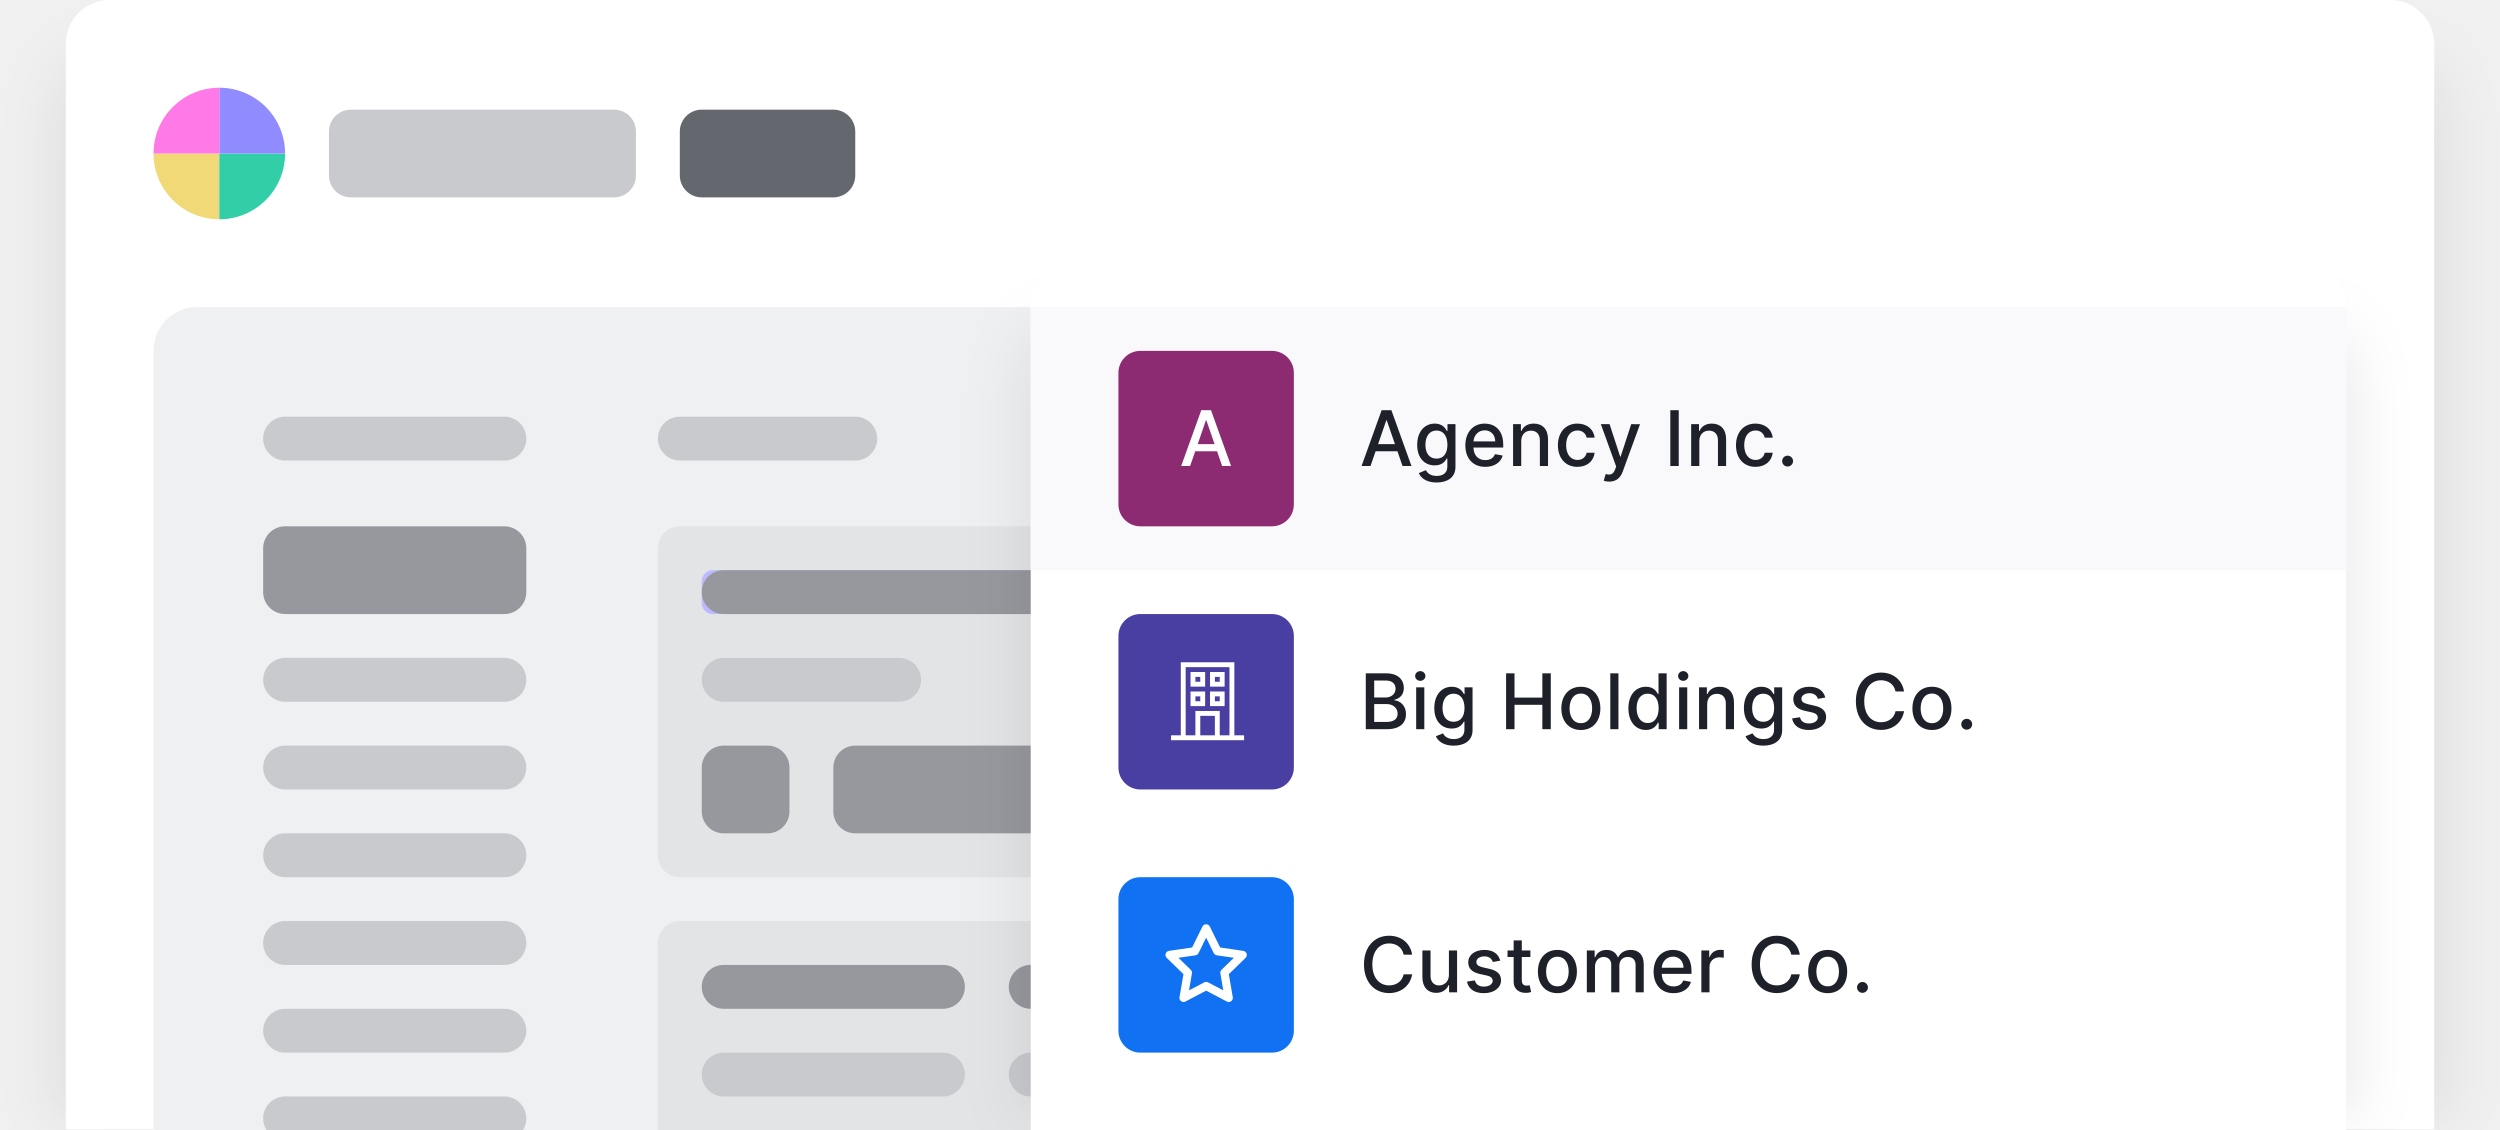
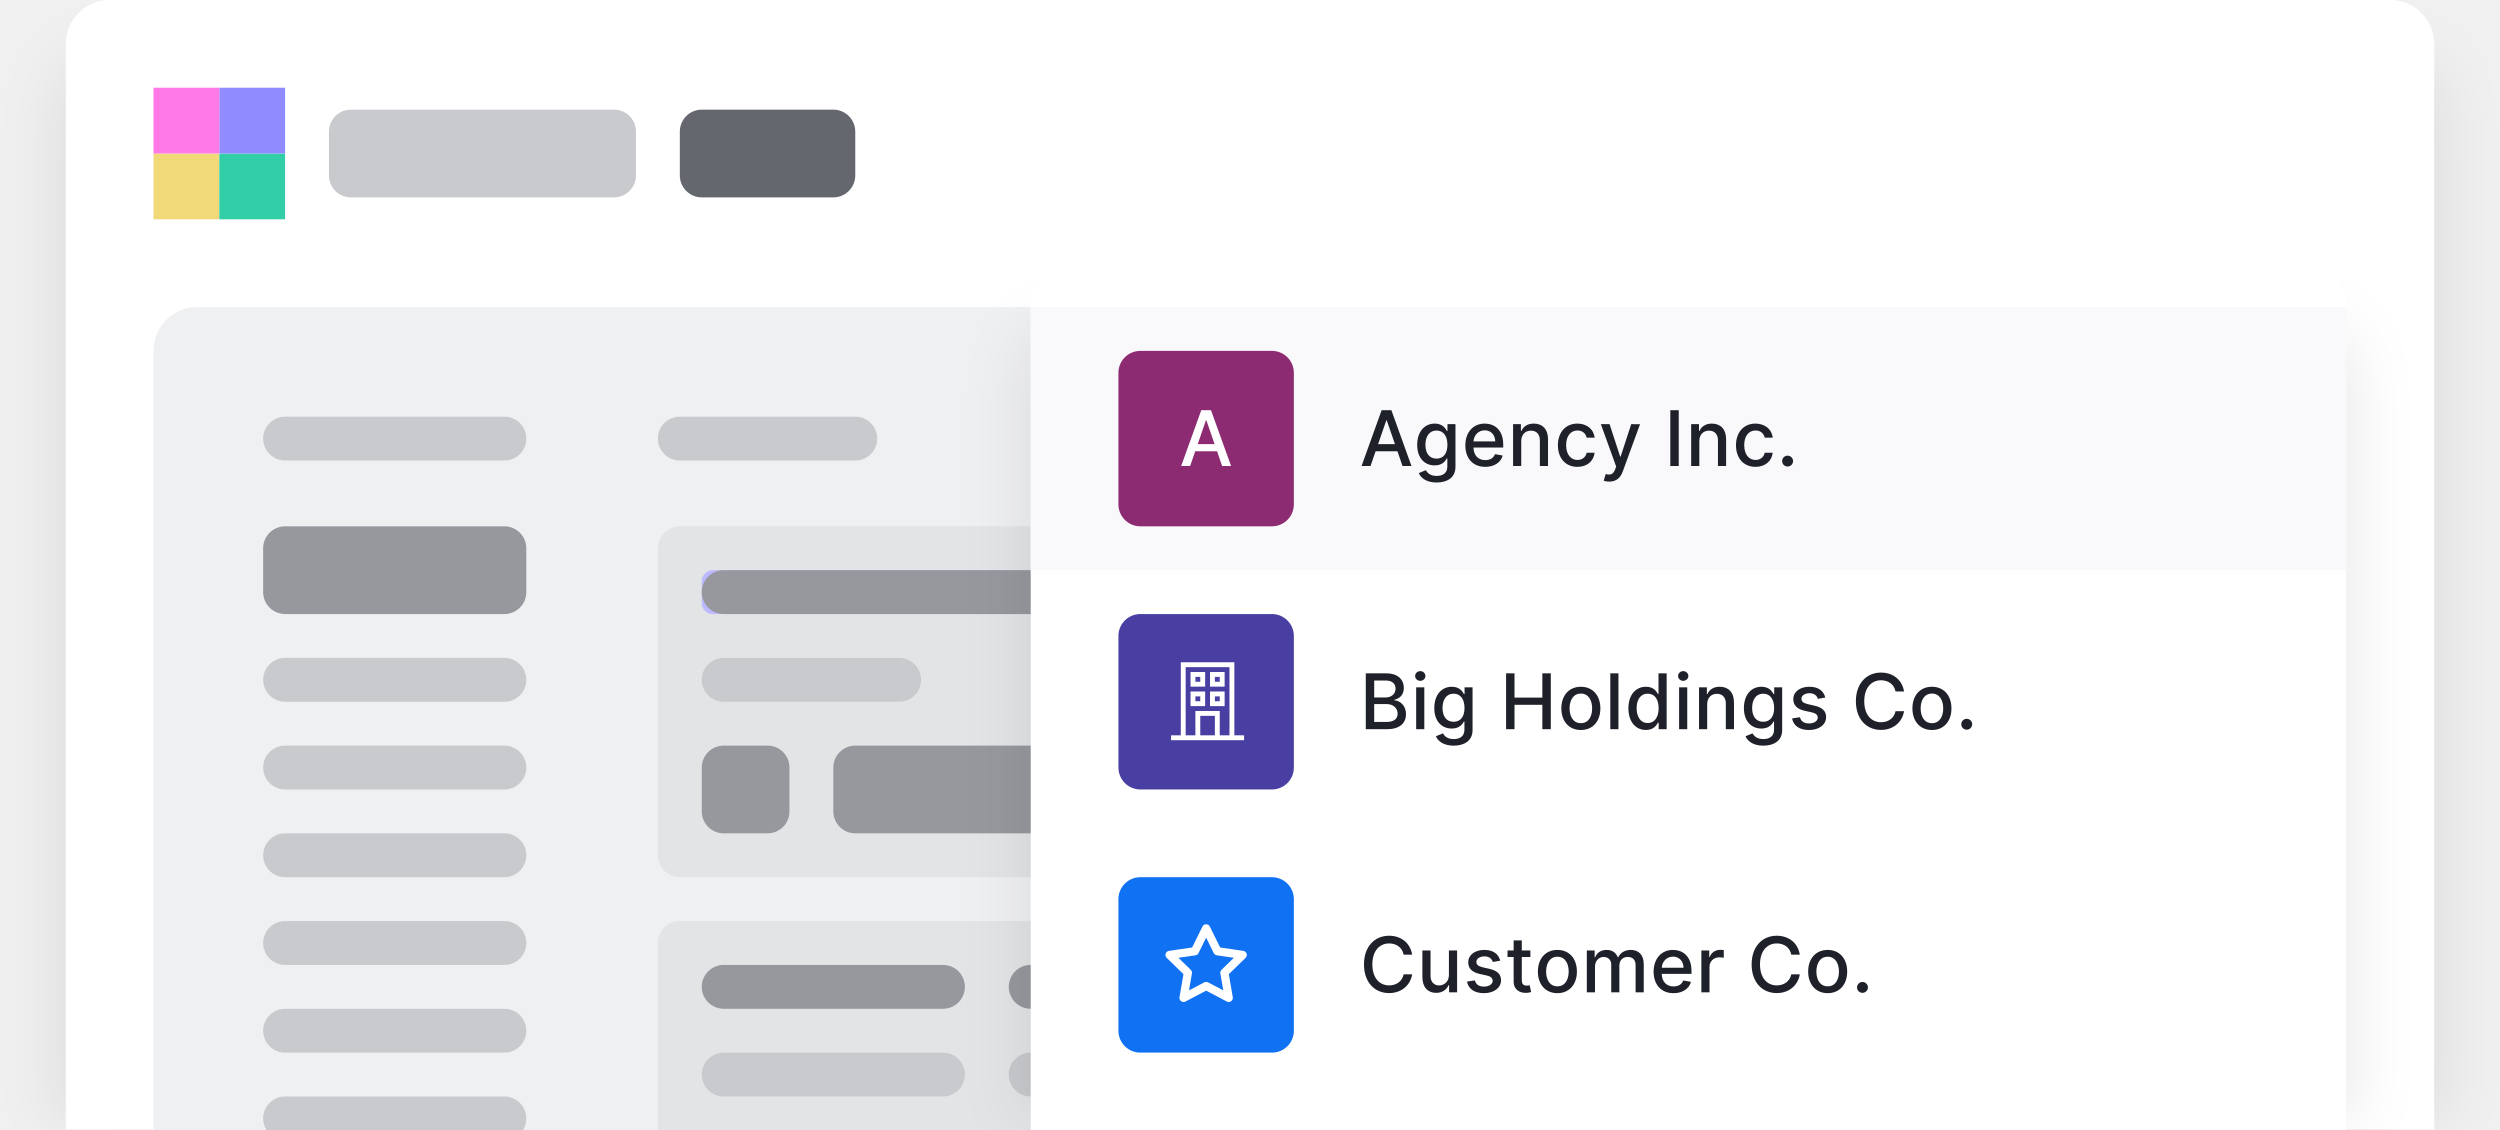
<svg xmlns="http://www.w3.org/2000/svg" width="456" height="206" viewBox="0 0 456 206" fill="none">
  <g filter="url(#filter0_d)">
    <path d="M12 8C12 3.582 15.582 0 20 0H436C440.418 0 444 3.582 444 8V206H12V8Z" fill="white" />
    <rect x="28" y="56" width="400" height="200" rx="8" fill="#EFF0F2" />
    <rect x="120" y="76" width="40" height="8" rx="4" fill="#C9CACE" />
    <rect x="120" y="168" width="288" height="72" rx="4" fill="#E3E4E6" />
    <rect x="120" y="96" width="288" height="64" rx="4" fill="#E3E4E6" />
    <rect x="128" y="104" width="272" height="8" rx="2" fill="#BCBAFF" />
    <rect x="128" y="104" width="120" height="8" rx="4" fill="#96989D" />
    <rect x="128" y="120" width="40" height="8" rx="4" fill="#C9CACE" />
    <rect x="224" y="120" width="48" height="8" rx="2" fill="#C9CACE" />
    <rect x="320" y="120" width="48" height="8" rx="2" fill="#C9CACE" />
    <rect x="128" y="136" width="16" height="16" rx="4" fill="#96989D" />
    <rect x="152" y="136" width="64" height="16" rx="4" fill="#96989D" />
    <rect x="248" y="136" width="64" height="16" rx="2" fill="#C9CACE" />
    <rect x="344" y="136" width="56" height="16" rx="2" fill="#C9CACE" />
    <rect x="128" y="176" width="48" height="8" rx="4" fill="#96989D" />
    <rect x="128" y="192" width="48" height="8" rx="4" fill="#C9CACE" />
    <rect x="224" y="136" width="16" height="16" rx="2" fill="#635DFF" />
    <rect x="184" y="176" width="80" height="8" rx="4" fill="#96989D" />
    <rect x="184" y="192" width="80" height="8" rx="4" fill="#C9CACE" />
    <rect x="320" y="136" width="16" height="16" rx="2" fill="#635DFF" />
    <rect x="272" y="176" width="56" height="8" rx="2" fill="#13A688" />
    <rect x="272" y="192" width="56" height="8" rx="2" fill="#D03C38" />
    <rect x="336" y="176" width="40" height="8" rx="2" fill="#C9CACE" />
    <rect x="336" y="192" width="40" height="8" rx="2" fill="#C9CACE" />
    <rect x="384" y="176" width="16" height="8" rx="2" fill="#C9CACE" />
    <rect x="384" y="192" width="16" height="8" rx="2" fill="#C9CACE" />
    <rect x="48" y="76" width="48" height="8" rx="4" fill="#C9CACE" />
    <rect x="384" y="76" width="24" height="8" rx="2" fill="#96989D" />
    <rect x="352" y="76" width="24" height="8" rx="2" fill="#96989D" />
    <path fillRule="evenodd" clipRule="evenodd" d="M52 120C49.791 120 48 121.791 48 124C48 126.209 49.791 128 52 128H91.999C94.208 128 95.999 126.209 95.999 124C95.999 121.791 94.208 120 91.999 120H52ZM52 136C49.791 136 48 137.791 48 140C48 142.209 49.791 144 52 144H91.999C94.208 144 95.999 142.209 95.999 140C95.999 137.791 94.208 136 91.999 136H52ZM48 156C48 153.791 49.791 152 52 152H91.999C94.208 152 95.999 153.791 95.999 156C95.999 158.209 94.208 160 91.999 160H52C49.791 160 48 158.209 48 156ZM52 168C49.791 168 48 169.791 48 172C48 174.209 49.791 176 52 176H91.999C94.208 176 95.999 174.209 95.999 172C95.999 169.791 94.208 168 91.999 168H52ZM48 188C48 185.791 49.791 184 52 184H91.999C94.208 184 95.999 185.791 95.999 188C95.999 190.209 94.208 192 91.999 192H52C49.791 192 48 190.209 48 188ZM52 200C49.791 200 48 201.791 48 204C48 206.209 49.791 208 52 208H91.999C94.208 208 95.999 206.209 95.999 204C95.999 201.791 94.208 200 91.999 200H52Z" fill="#C9CACE" />
    <rect x="48" y="96" width="48" height="16" rx="4" fill="#96989D" />
-     <g clip-path="url(#clip0)">
+     <g clipPath="url(#clip0)">
      <path d="M28 28L40 28V40H28L28 28Z" fill="#F1D977" />
      <path d="M52 40L40 40L40 28L52 28L52 40Z" fill="#31CEA8" />
      <path d="M40 16L52 16V28H40V16Z" fill="#908BFF" />
      <path d="M40 28L28 28L28 16L40 16L40 28Z" fill="#FF79E7" />
    </g>
    <rect x="60" y="20" width="56" height="16" rx="4" fill="#C9CACE" />
    <rect x="124" y="20" width="32" height="16" rx="4" fill="#65676E" />
    <g filter="url(#filter1_d)">
      <rect x="188" y="48" width="240" height="296" rx="8" fill="white" />
      <rect x="188" y="56" width="240" height="48" fill="#F9F9FB" />
      <rect x="204" y="64" width="32" height="32" rx="4" fill="#8D2B72" />
      <path d="M217.077 85L218.012 82.305H221.989L222.919 85H224.55L220.886 74.818H219.111L215.447 85H217.077ZM218.459 81.013L219.961 76.668H220.04L221.542 81.013H218.459Z" fill="white" />
      <path d="M249.979 85L250.913 82.305H254.891L255.82 85H257.451L253.787 74.818H252.012L248.348 85H249.979ZM251.361 81.013L252.862 76.668H252.942L254.443 81.013H251.361ZM262.031 88.008C263.975 88.008 265.476 87.118 265.476 85.169V77.364H264.019V78.602H263.91C263.646 78.129 263.119 77.264 261.698 77.264C259.853 77.264 258.496 78.721 258.496 81.152C258.496 83.588 259.883 84.886 261.688 84.886C263.09 84.886 263.632 84.095 263.9 83.608H263.994V85.109C263.994 86.288 263.174 86.81 262.046 86.81C260.808 86.81 260.325 86.188 260.062 85.766L258.784 86.293C259.187 87.212 260.206 88.008 262.031 88.008ZM262.016 83.653C260.688 83.653 259.997 82.633 259.997 81.132C259.997 79.665 260.673 78.527 262.016 78.527C263.313 78.527 264.009 79.586 264.009 81.132C264.009 82.708 263.298 83.653 262.016 83.653ZM270.911 85.154C272.576 85.154 273.755 84.334 274.093 83.091L272.686 82.837C272.417 83.558 271.771 83.926 270.926 83.926C269.653 83.926 268.798 83.101 268.758 81.629H274.187V81.102C274.187 78.343 272.537 77.264 270.806 77.264C268.679 77.264 267.277 78.885 267.277 81.231C267.277 83.603 268.659 85.154 270.911 85.154ZM268.763 80.516C268.823 79.432 269.608 78.492 270.816 78.492C271.97 78.492 272.725 79.347 272.73 80.516H268.763ZM277.473 80.466C277.473 79.248 278.219 78.552 279.253 78.552C280.262 78.552 280.873 79.213 280.873 80.322V85H282.36V80.143C282.36 78.254 281.321 77.264 279.76 77.264C278.611 77.264 277.861 77.796 277.508 78.606H277.413V77.364H275.986V85H277.473V80.466ZM287.72 85.154C289.525 85.154 290.693 84.07 290.857 82.584H289.411C289.222 83.409 288.58 83.896 287.73 83.896C286.472 83.896 285.662 82.847 285.662 81.182C285.662 79.546 286.487 78.517 287.73 78.517C288.675 78.517 289.251 79.114 289.411 79.829H290.857C290.698 78.288 289.44 77.264 287.705 77.264C285.553 77.264 284.161 78.885 284.161 81.217C284.161 83.519 285.503 85.154 287.72 85.154ZM293.537 87.844C294.765 87.844 295.545 87.202 295.983 86.019L299.14 77.379L297.534 77.364L295.6 83.29H295.52L293.586 77.364H291.995L294.789 85.099L294.605 85.606C294.228 86.596 293.696 86.685 292.88 86.462L292.522 87.68C292.701 87.764 293.089 87.844 293.537 87.844ZM306.201 74.818H304.665V85H306.201V74.818ZM309.955 80.466C309.955 79.248 310.701 78.552 311.735 78.552C312.744 78.552 313.356 79.213 313.356 80.322V85H314.842V80.143C314.842 78.254 313.803 77.264 312.242 77.264C311.094 77.264 310.343 77.796 309.99 78.606H309.896V77.364H308.469V85H309.955V80.466ZM320.203 85.154C322.007 85.154 323.176 84.07 323.34 82.584H321.893C321.704 83.409 321.063 83.896 320.213 83.896C318.955 83.896 318.144 82.847 318.144 81.182C318.144 79.546 318.97 78.517 320.213 78.517C321.157 78.517 321.734 79.114 321.893 79.829H323.34C323.181 78.288 321.923 77.264 320.188 77.264C318.035 77.264 316.643 78.885 316.643 81.217C316.643 83.519 317.985 85.154 320.203 85.154ZM326.059 85.094C326.601 85.094 327.053 84.652 327.053 84.1C327.053 83.558 326.601 83.111 326.059 83.111C325.512 83.111 325.064 83.558 325.064 84.1C325.064 84.652 325.512 85.094 326.059 85.094Z" fill="#1E212A" />
      <rect x="204" y="112" width="32" height="32" rx="4" fill="#493FA3" />
      <path fillRule="evenodd" clipRule="evenodd" d="M225.146 135.012H222.482H218.041H215.376H213.6V134.124H215.376V120.8H225.146V134.124H226.923V135.012H225.146ZM218.929 134.124H221.594V130.571H218.929V134.124ZM224.258 121.688H216.265V134.124H218.041V129.683H222.482V134.124H224.258V121.688ZM220.706 126.13H223.37V128.794H220.706V126.13ZM221.594 127.906H222.482V127.018H221.594V127.906ZM220.706 122.576H223.37V125.242H220.706V122.576ZM221.594 124.353H222.482V123.464H221.594V124.353ZM217.153 126.13H219.817V128.794H217.153V126.13ZM218.041 127.906H218.929V127.018H218.041V127.906ZM217.153 122.576H219.817V125.242H217.153V122.576ZM218.041 124.353H218.929V123.464H218.041V124.353Z" fill="white" />
      <path d="M249.119 133H253.021C255.388 133 256.457 131.822 256.457 130.261C256.457 128.685 255.353 127.795 254.344 127.74V127.641C255.278 127.402 256.059 126.766 256.059 125.493C256.059 123.987 255.015 122.818 252.847 122.818H249.119V133ZM250.655 131.683V128.421H252.927C254.16 128.421 254.93 129.217 254.93 130.186C254.93 131.041 254.349 131.683 252.872 131.683H250.655ZM250.655 127.223V124.126H252.753C253.971 124.126 254.553 124.767 254.553 125.612C254.553 126.597 253.747 127.223 252.713 127.223H250.655ZM258.309 133H259.796V125.364H258.309V133ZM259.06 124.185C259.572 124.185 260 123.788 260 123.3C260 122.813 259.572 122.411 259.06 122.411C258.543 122.411 258.121 122.813 258.121 123.3C258.121 123.788 258.543 124.185 259.06 124.185ZM265.147 136.008C267.091 136.008 268.593 135.118 268.593 133.169V125.364H267.136V126.602H267.027C266.763 126.129 266.236 125.264 264.814 125.264C262.97 125.264 261.613 126.721 261.613 129.152C261.613 131.588 263 132.886 264.804 132.886C266.206 132.886 266.748 132.095 267.017 131.608H267.111V133.109C267.111 134.288 266.291 134.81 265.162 134.81C263.924 134.81 263.442 134.188 263.179 133.766L261.901 134.293C262.304 135.212 263.323 136.008 265.147 136.008ZM265.133 131.653C263.805 131.653 263.114 130.634 263.114 129.132C263.114 127.665 263.79 126.527 265.133 126.527C266.43 126.527 267.126 127.586 267.126 129.132C267.126 130.708 266.415 131.653 265.133 131.653ZM274.711 133H276.247V128.56H281.323V133H282.864V122.818H281.323V127.243H276.247V122.818H274.711V133ZM288.349 133.154C290.501 133.154 291.908 131.578 291.908 129.217C291.908 126.84 290.501 125.264 288.349 125.264C286.196 125.264 284.789 126.84 284.789 129.217C284.789 131.578 286.196 133.154 288.349 133.154ZM288.354 131.906C286.947 131.906 286.29 130.678 286.29 129.212C286.29 127.75 286.947 126.507 288.354 126.507C289.751 126.507 290.407 127.75 290.407 129.212C290.407 130.678 289.751 131.906 288.354 131.906ZM295.204 122.818H293.718V133H295.204V122.818ZM300.213 133.149C301.605 133.149 302.152 132.299 302.42 131.812H302.544V133H303.996V122.818H302.51V126.602H302.42C302.152 126.129 301.644 125.264 300.223 125.264C298.378 125.264 297.021 126.721 297.021 129.197C297.021 131.668 298.358 133.149 300.213 133.149ZM300.541 131.881C299.213 131.881 298.522 130.713 298.522 129.182C298.522 127.665 299.198 126.527 300.541 126.527C301.838 126.527 302.534 127.586 302.534 129.182C302.534 130.788 301.823 131.881 300.541 131.881ZM306.268 133H307.754V125.364H306.268V133ZM307.018 124.185C307.53 124.185 307.958 123.788 307.958 123.3C307.958 122.813 307.53 122.411 307.018 122.411C306.501 122.411 306.079 122.813 306.079 123.3C306.079 123.788 306.501 124.185 307.018 124.185ZM311.39 128.466C311.39 127.248 312.136 126.552 313.17 126.552C314.18 126.552 314.791 127.213 314.791 128.322V133H316.278V128.143C316.278 126.254 315.238 125.264 313.677 125.264C312.529 125.264 311.778 125.796 311.425 126.607H311.331V125.364H309.904V133H311.39V128.466ZM321.623 136.008C323.567 136.008 325.068 135.118 325.068 133.169V125.364H323.612V126.602H323.502C323.239 126.129 322.712 125.264 321.29 125.264C319.445 125.264 318.088 126.721 318.088 129.152C318.088 131.588 319.475 132.886 321.28 132.886C322.682 132.886 323.224 132.095 323.492 131.608H323.587V133.109C323.587 134.288 322.766 134.81 321.638 134.81C320.4 134.81 319.918 134.188 319.654 133.766L318.376 134.293C318.779 135.212 319.798 136.008 321.623 136.008ZM321.608 131.653C320.281 131.653 319.589 130.634 319.589 129.132C319.589 127.665 320.266 126.527 321.608 126.527C322.906 126.527 323.602 127.586 323.602 129.132C323.602 130.708 322.891 131.653 321.608 131.653ZM332.934 127.228C332.626 126.04 331.696 125.264 330.046 125.264C328.32 125.264 327.097 126.174 327.097 127.526C327.097 128.61 327.754 129.331 329.186 129.649L330.478 129.933C331.214 130.097 331.557 130.425 331.557 130.902C331.557 131.494 330.926 131.956 329.951 131.956C329.061 131.956 328.489 131.573 328.311 130.822L326.874 131.041C327.122 132.393 328.246 133.154 329.961 133.154C331.806 133.154 333.083 132.175 333.083 130.793C333.083 129.714 332.397 129.048 330.995 128.724L329.782 128.446C328.942 128.247 328.579 127.964 328.584 127.447C328.579 126.86 329.215 126.442 330.061 126.442C330.985 126.442 331.413 126.955 331.587 127.467L332.934 127.228ZM347.299 126.129C346.951 123.952 345.245 122.679 343.093 122.679C340.458 122.679 338.514 124.653 338.514 127.909C338.514 131.165 340.448 133.139 343.093 133.139C345.33 133.139 346.966 131.737 347.299 129.724L345.748 129.719C345.484 131.021 344.39 131.737 343.103 131.737C341.358 131.737 340.04 130.4 340.04 127.909C340.04 125.438 341.353 124.081 343.108 124.081C344.405 124.081 345.494 124.812 345.748 126.129H347.299ZM352.384 133.154C354.537 133.154 355.944 131.578 355.944 129.217C355.944 126.84 354.537 125.264 352.384 125.264C350.232 125.264 348.825 126.84 348.825 129.217C348.825 131.578 350.232 133.154 352.384 133.154ZM352.389 131.906C350.982 131.906 350.326 130.678 350.326 129.212C350.326 127.75 350.982 126.507 352.389 126.507C353.786 126.507 354.443 127.75 354.443 129.212C354.443 130.678 353.786 131.906 352.389 131.906ZM358.733 133.094C359.275 133.094 359.727 132.652 359.727 132.1C359.727 131.558 359.275 131.111 358.733 131.111C358.186 131.111 357.738 131.558 357.738 132.1C357.738 132.652 358.186 133.094 358.733 133.094Z" fill="#1E212A" />
      <rect x="204" y="160" width="32" height="32" rx="4" fill="#1071F2" />
      <path fillRule="evenodd" clipRule="evenodd" d="M220 169.333L222.06 173.507L226.667 174.18L223.333 177.427L224.12 182.013L220 179.847L215.88 182.013L216.667 177.427L213.333 174.18L217.94 173.507L220 169.333V169.333Z" stroke="white" stroke-width="1.5" stroke-linecap="round" stroke-linejoin="round" />
      <path d="M257.575 174.129C257.227 171.952 255.522 170.679 253.369 170.679C250.734 170.679 248.79 172.653 248.79 175.909C248.79 179.165 250.724 181.139 253.369 181.139C255.607 181.139 257.242 179.737 257.575 177.724L256.024 177.719C255.761 179.021 254.667 179.737 253.379 179.737C251.634 179.737 250.317 178.4 250.317 175.909C250.317 173.438 251.629 172.081 253.384 172.081C254.682 172.081 255.771 172.812 256.024 174.129H257.575ZM264.282 177.833C264.287 179.131 263.322 179.747 262.487 179.747C261.567 179.747 260.931 179.081 260.931 178.042V173.364H259.444V178.221C259.444 180.115 260.483 181.099 261.95 181.099C263.098 181.099 263.879 180.493 264.232 179.678H264.311V181H265.773V173.364H264.282V177.833ZM273.643 175.228C273.334 174.04 272.405 173.264 270.754 173.264C269.029 173.264 267.806 174.174 267.806 175.526C267.806 176.61 268.462 177.331 269.894 177.649L271.187 177.933C271.923 178.097 272.266 178.425 272.266 178.902C272.266 179.494 271.634 179.956 270.66 179.956C269.77 179.956 269.198 179.573 269.019 178.822L267.582 179.041C267.831 180.393 268.954 181.154 270.67 181.154C272.514 181.154 273.792 180.175 273.792 178.793C273.792 177.714 273.106 177.048 271.704 176.724L270.491 176.446C269.65 176.247 269.288 175.964 269.293 175.447C269.288 174.86 269.924 174.442 270.769 174.442C271.694 174.442 272.121 174.955 272.295 175.467L273.643 175.228ZM279.141 173.364H277.575V171.534H276.088V173.364H274.97V174.557H276.088V179.066C276.083 180.453 277.142 181.124 278.316 181.099C278.788 181.094 279.106 181.005 279.28 180.94L279.012 179.712C278.912 179.732 278.728 179.777 278.49 179.777C278.007 179.777 277.575 179.618 277.575 178.758V174.557H279.141V173.364ZM284.07 181.154C286.223 181.154 287.629 179.578 287.629 177.217C287.629 174.84 286.223 173.264 284.07 173.264C281.917 173.264 280.51 174.84 280.51 177.217C280.51 179.578 281.917 181.154 284.07 181.154ZM284.075 179.906C282.668 179.906 282.012 178.678 282.012 177.212C282.012 175.75 282.668 174.507 284.075 174.507C285.472 174.507 286.128 175.75 286.128 177.212C286.128 178.678 285.472 179.906 284.075 179.906ZM289.439 181H290.925V176.292C290.925 175.263 291.646 174.547 292.491 174.547C293.317 174.547 293.888 175.094 293.888 175.924V181H295.37V176.133C295.37 175.213 295.932 174.547 296.901 174.547C297.687 174.547 298.333 174.984 298.333 176.018V181H299.819V175.879C299.819 174.134 298.845 173.264 297.463 173.264C296.364 173.264 295.539 173.791 295.171 174.607H295.091C294.758 173.771 294.057 173.264 293.038 173.264C292.029 173.264 291.278 173.766 290.96 174.607H290.866V173.364H289.439V181ZM305.253 181.154C306.918 181.154 308.097 180.334 308.435 179.091L307.028 178.837C306.759 179.558 306.113 179.926 305.268 179.926C303.995 179.926 303.14 179.101 303.1 177.629H308.529V177.102C308.529 174.343 306.879 173.264 305.149 173.264C303.021 173.264 301.619 174.885 301.619 177.232C301.619 179.603 303.001 181.154 305.253 181.154ZM303.105 176.516C303.165 175.432 303.95 174.492 305.159 174.492C306.312 174.492 307.068 175.347 307.073 176.516H303.105ZM310.329 181H311.815V176.337C311.815 175.337 312.586 174.616 313.64 174.616C313.948 174.616 314.296 174.671 314.415 174.706V173.284C314.266 173.264 313.973 173.249 313.784 173.249C312.889 173.249 312.123 173.756 311.845 174.577H311.765V173.364H310.329V181ZM328.283 174.129C327.935 171.952 326.229 170.679 324.077 170.679C321.442 170.679 319.498 172.653 319.498 175.909C319.498 179.165 321.432 181.139 324.077 181.139C326.314 181.139 327.95 179.737 328.283 177.724L326.732 177.719C326.468 179.021 325.374 179.737 324.087 179.737C322.342 179.737 321.024 178.4 321.024 175.909C321.024 173.438 322.337 172.081 324.092 172.081C325.389 172.081 326.478 172.812 326.732 174.129H328.283ZM333.368 181.154C335.521 181.154 336.928 179.578 336.928 177.217C336.928 174.84 335.521 173.264 333.368 173.264C331.216 173.264 329.809 174.84 329.809 177.217C329.809 179.578 331.216 181.154 333.368 181.154ZM333.373 179.906C331.966 179.906 331.31 178.678 331.31 177.212C331.31 175.75 331.966 174.507 333.373 174.507C334.77 174.507 335.426 175.75 335.426 177.212C335.426 178.678 334.77 179.906 333.373 179.906ZM339.717 181.094C340.258 181.094 340.711 180.652 340.711 180.1C340.711 179.558 340.258 179.111 339.717 179.111C339.17 179.111 338.722 179.558 338.722 180.1C338.722 180.652 339.17 181.094 339.717 181.094Z" fill="#1E212A" />
    </g>
  </g>
  <defs>
    <filter id="filter0_d" x="0" y="0" width="456" height="368" filterUnits="userSpaceOnUse" color-interpolation-filters="sRGB">
      <feFlood flood-opacity="0" result="BackgroundImageFix" />
      <feColorMatrix in="SourceAlpha" type="matrix" values="0 0 0 0 0 0 0 0 0 0 0 0 0 0 0 0 0 0 127 0" />
      <feOffset dy="12" />
      <feGaussianBlur stdDeviation="6" />
      <feColorMatrix type="matrix" values="0 0 0 0 0 0 0 0 0 0 0 0 0 0 0 0 0 0 0.1 0" />
      <feBlend mode="normal" in2="BackgroundImageFix" result="effect1_dropShadow" />
      <feBlend mode="normal" in="SourceGraphic" in2="effect1_dropShadow" result="shape" />
    </filter>
    <filter id="filter1_d" x="176" y="48" width="264" height="320" filterUnits="userSpaceOnUse" color-interpolation-filters="sRGB">
      <feFlood flood-opacity="0" result="BackgroundImageFix" />
      <feColorMatrix in="SourceAlpha" type="matrix" values="0 0 0 0 0 0 0 0 0 0 0 0 0 0 0 0 0 0 127 0" />
      <feOffset dy="12" />
      <feGaussianBlur stdDeviation="6" />
      <feColorMatrix type="matrix" values="0 0 0 0 0 0 0 0 0 0 0 0 0 0 0 0 0 0 0.1 0" />
      <feBlend mode="normal" in2="BackgroundImageFix" result="effect1_dropShadow" />
      <feBlend mode="normal" in="SourceGraphic" in2="effect1_dropShadow" result="shape" />
    </filter>
    <clipPath id="clip0">
      <rect x="28" y="16" width="24" height="24" rx="12" fill="white" />
    </clipPath>
  </defs>
</svg>
